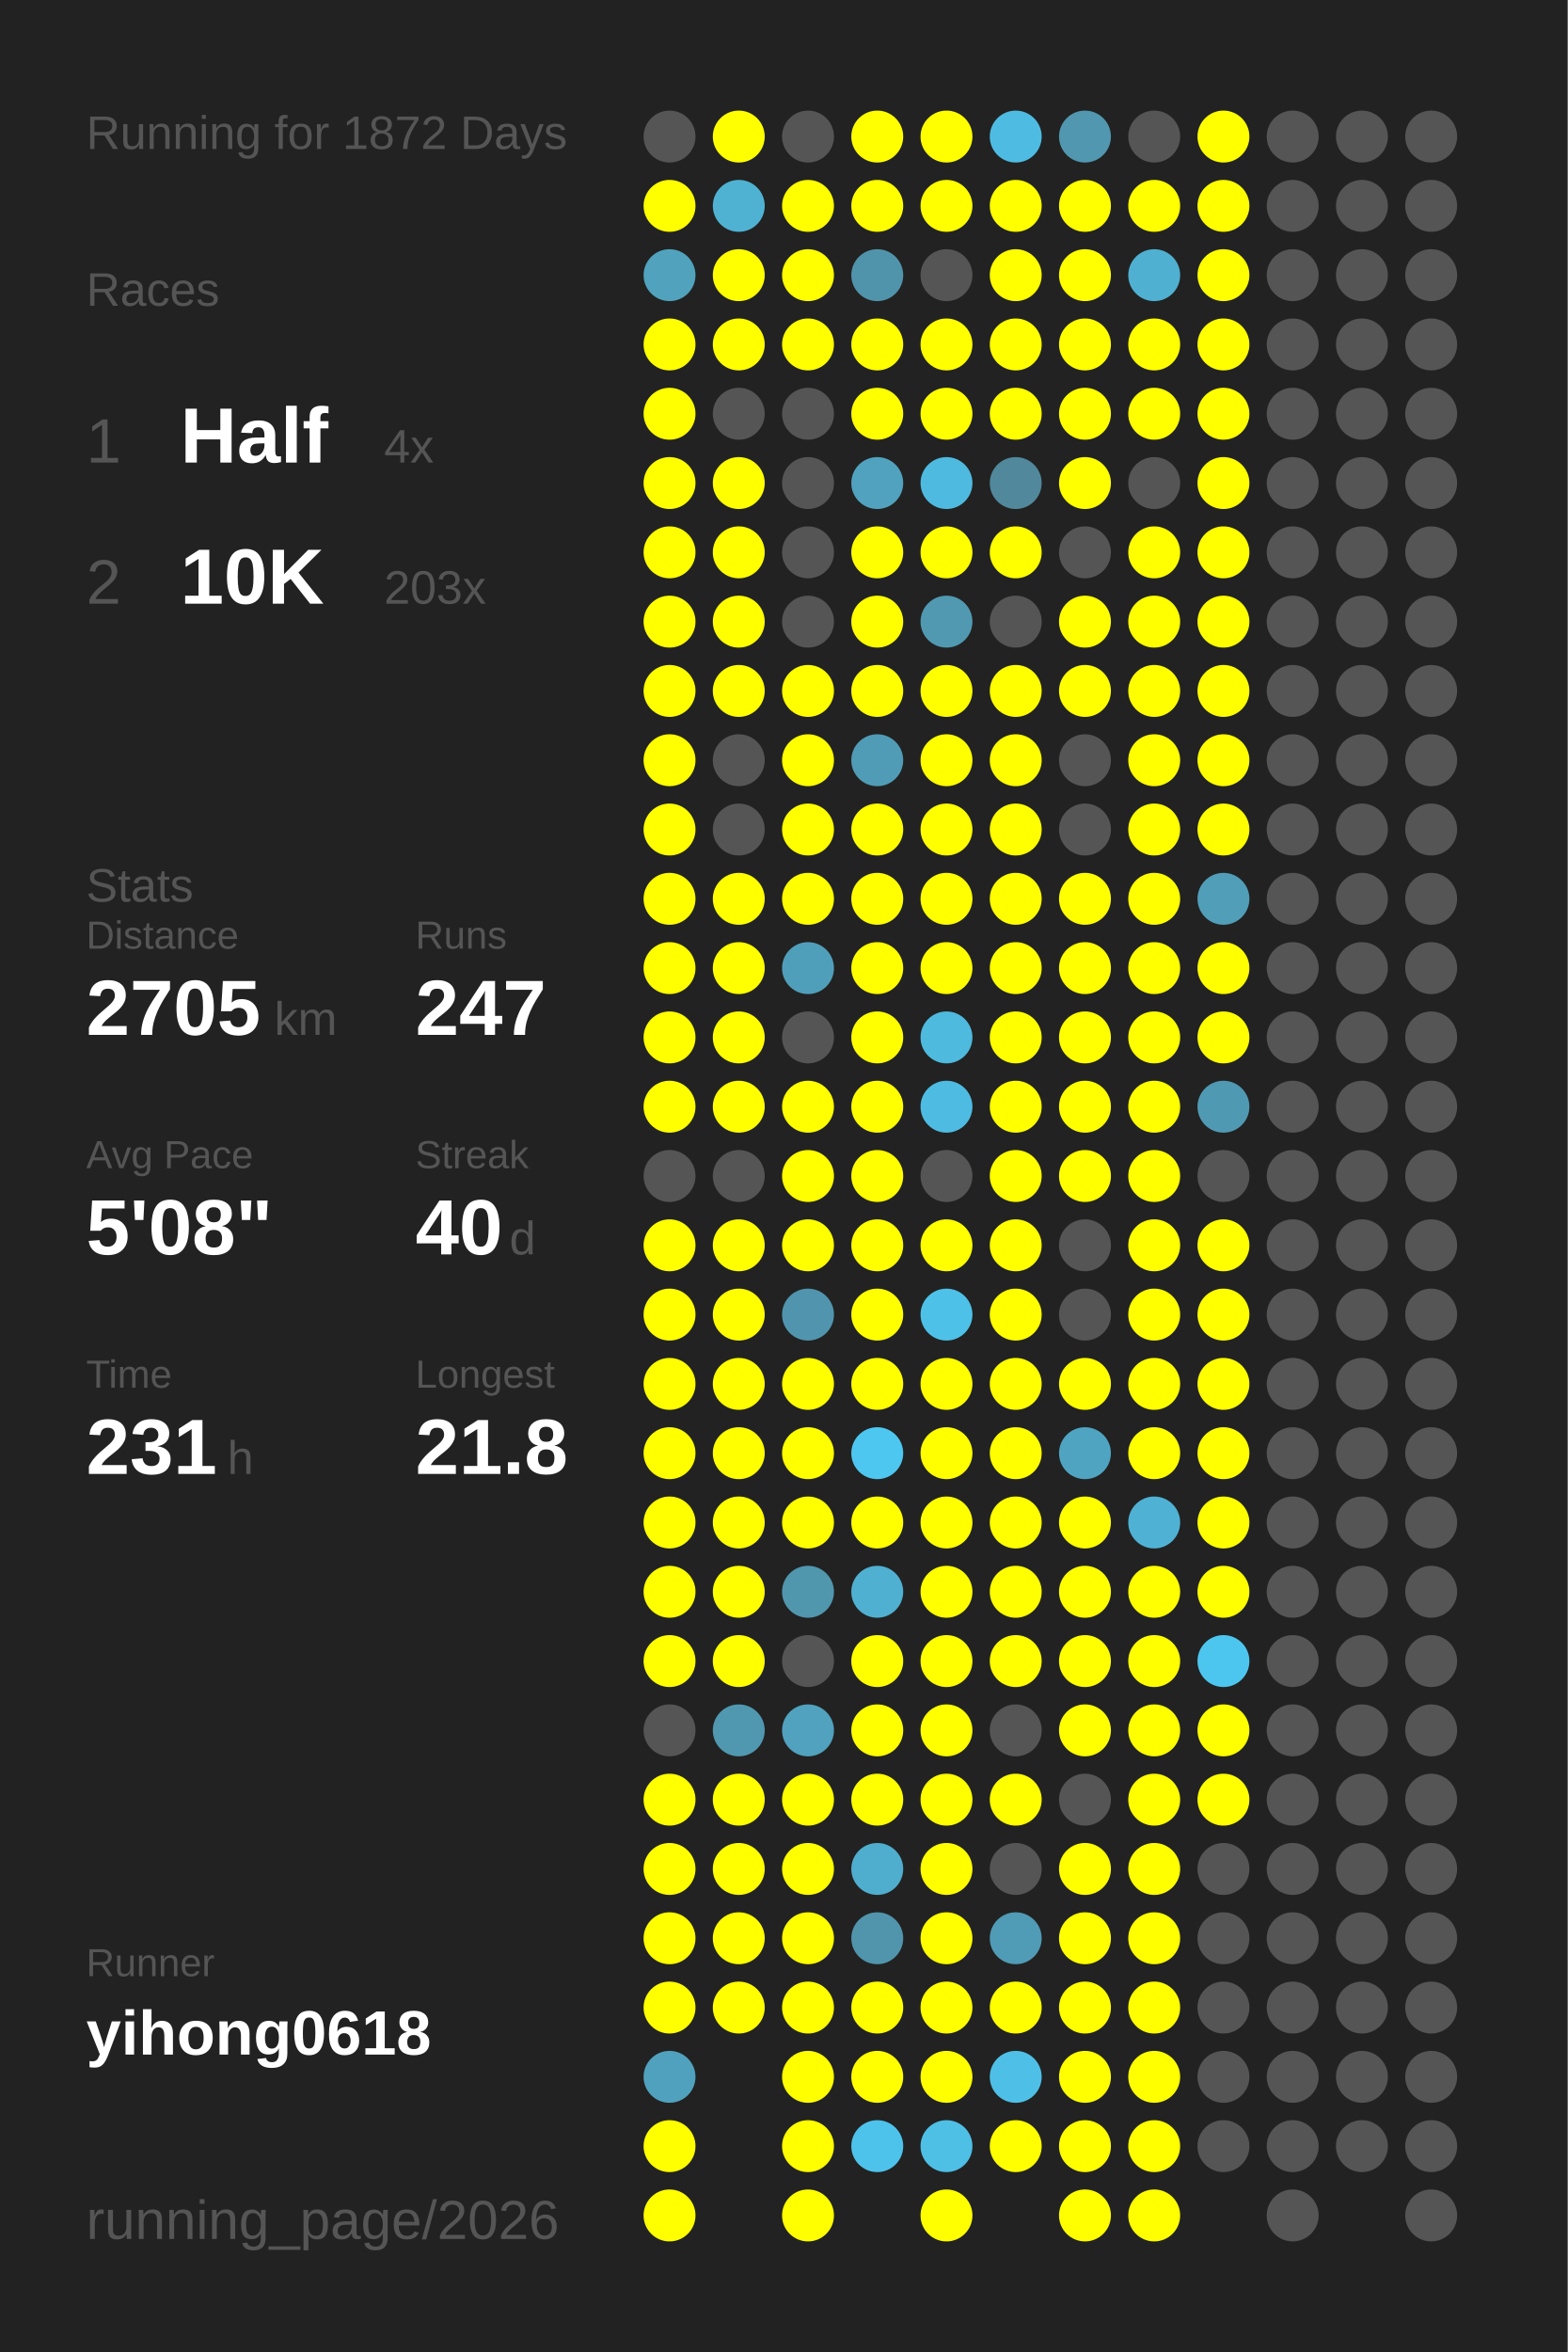
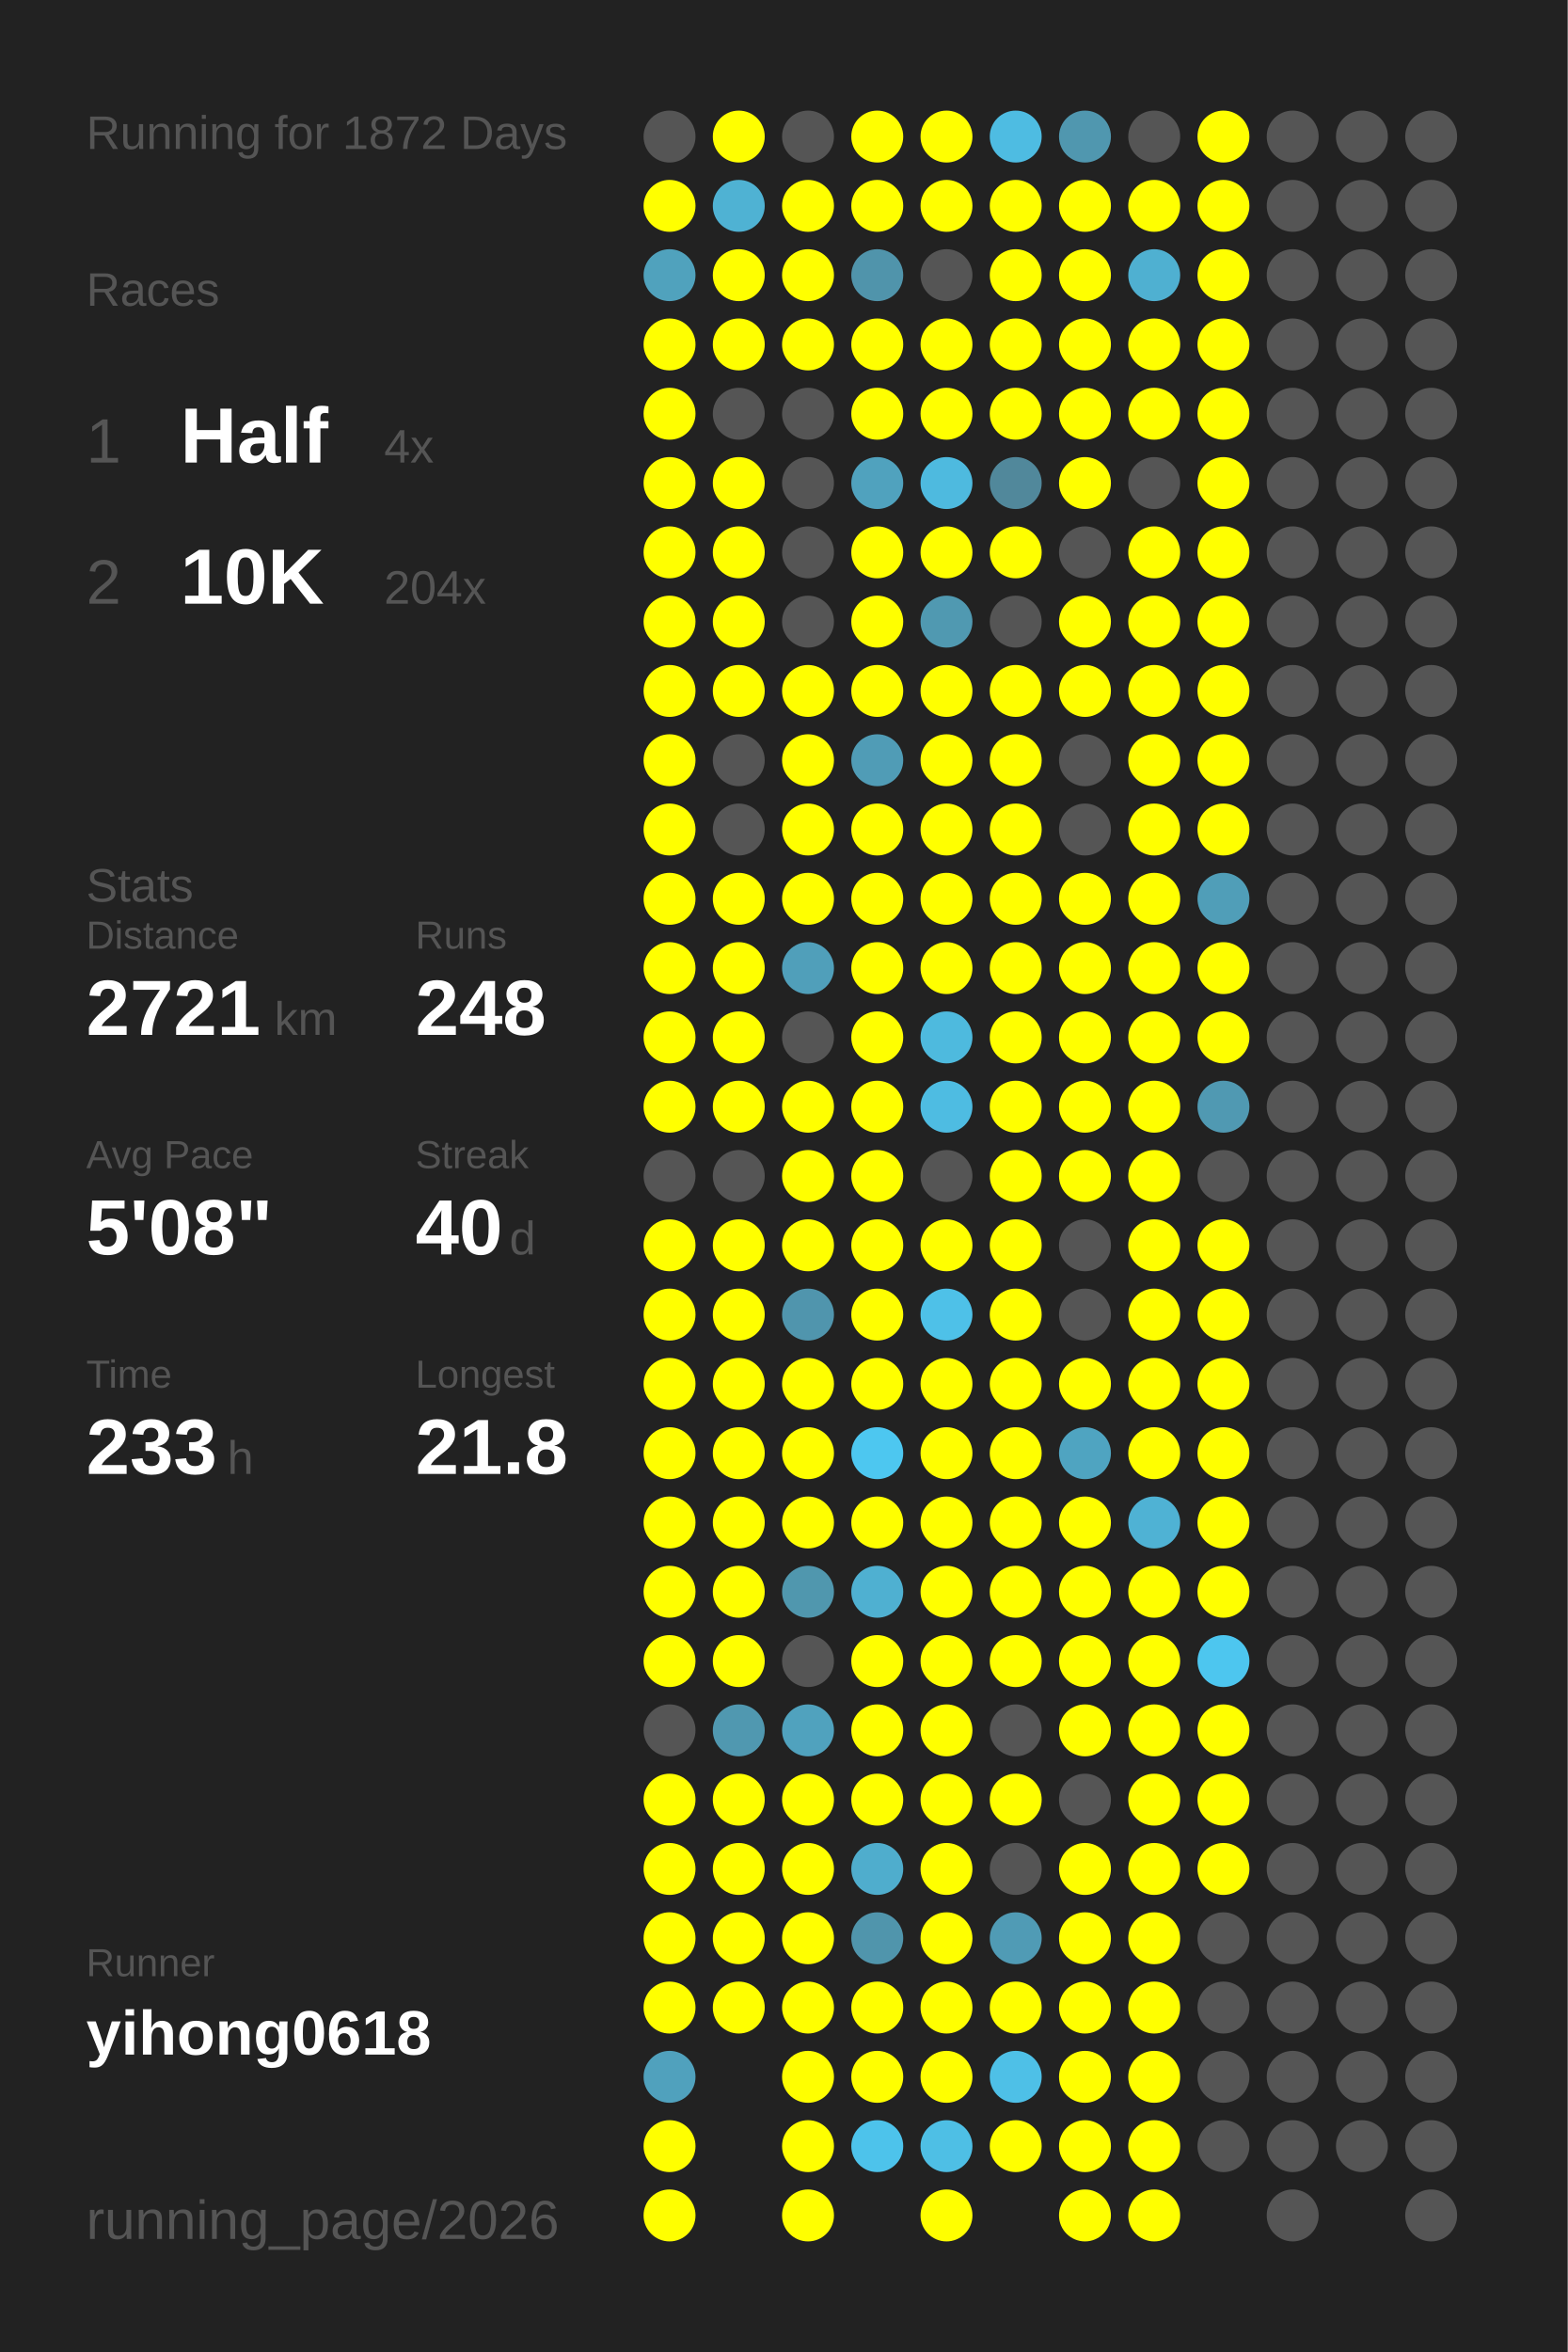
<svg xmlns="http://www.w3.org/2000/svg" baseProfile="full" height="300mm" version="1.1" viewBox="0,0,200,300" width="200mm">
  <defs />
  <rect fill="#222222" height="300" width="200" x="0" y="0" />
  <text fill="#555555" style="font-size:6px; font-family:Arial;" x="11" y="19">Running for 1872 Days</text>
  <text fill="#555555" style="font-size:6px; font-family:Arial;" x="11" y="39">Races</text>
  <text fill="#555555" style="font-size:8px; font-family:Arial;" x="11" y="59">1</text>
  <text fill="#FFFFFF" style="font-size:10px; font-family:Arial; font-weight:bold;" x="23" y="59">Half</text>
  <text fill="#555555" style="font-size:6px; font-family:Arial;" x="49" y="59">4x</text>
  <text fill="#555555" style="font-size:8px; font-family:Arial;" x="11" y="77">2</text>
  <text fill="#FFFFFF" style="font-size:10px; font-family:Arial; font-weight:bold;" x="23" y="77">10K</text>
-   <text fill="#555555" style="font-size:6px; font-family:Arial;" x="49" y="77">203x</text>
+   <text fill="#555555" style="font-size:6px; font-family:Arial;" x="49" y="77">204x</text>
  <text fill="#555555" style="font-size:6px; font-family:Arial;" x="11" y="115">Stats</text>
  <text fill="#555555" style="font-size:5px; font-family:Arial;" x="11" y="121">Distance</text>
-   <text fill="#FFFFFF" style="font-size:10px; font-family:Arial; font-weight:bold;" x="11" y="132">2705</text>
+   <text fill="#FFFFFF" style="font-size:10px; font-family:Arial; font-weight:bold;" x="11" y="132">2721</text>
  <text fill="#555555" style="font-size:6px; font-family:Arial;" x="35" y="132">km</text>
  <text fill="#555555" style="font-size:5px; font-family:Arial;" x="53" y="121">Runs</text>
-   <text fill="#FFFFFF" style="font-size:10px; font-family:Arial; font-weight:bold;" x="53" y="132">247</text>
+   <text fill="#FFFFFF" style="font-size:10px; font-family:Arial; font-weight:bold;" x="53" y="132">248</text>
  <text fill="#555555" style="font-size:5px; font-family:Arial;" x="11" y="149">Avg Pace</text>
  <text fill="#FFFFFF" style="font-size:10px; font-family:Arial; font-weight:bold;" x="11" y="160">5'08"</text>
  <text fill="#555555" style="font-size:5px; font-family:Arial;" x="53" y="149">Streak</text>
  <text fill="#FFFFFF" style="font-size:10px; font-family:Arial; font-weight:bold;" x="53" y="160">40</text>
  <text fill="#555555" style="font-size:6px; font-family:Arial;" x="65" y="160">d</text>
  <text fill="#555555" style="font-size:5px; font-family:Arial;" x="11" y="177">Time</text>
-   <text fill="#FFFFFF" style="font-size:10px; font-family:Arial; font-weight:bold;" x="11" y="188">231</text>
+   <text fill="#FFFFFF" style="font-size:10px; font-family:Arial; font-weight:bold;" x="11" y="188">233</text>
  <text fill="#555555" style="font-size:6px; font-family:Arial;" x="29" y="188">h</text>
  <text fill="#555555" style="font-size:5px; font-family:Arial;" x="53" y="177">Longest</text>
  <text fill="#FFFFFF" style="font-size:10px; font-family:Arial; font-weight:bold;" x="53" y="188">21.8</text>
  <text fill="#555555" style="font-size:5px; font-family:Arial;" x="11" y="252.065">Runner</text>
  <text fill="#FFFFFF" style="font-size:8px; font-family:Arial; font-weight:bold;" x="11" y="262.065">yihong0618</text>
  <text fill="#555555" style="font-size:7px; font-family:Arial;" x="11" y="285.581">running_page/2026</text>
  <circle cx="85.417" cy="17.419" fill="#555555" r="3.312" />
  <circle cx="85.417" cy="26.258" fill="#FFFF00" r="3.312" />
  <circle cx="85.417" cy="35.097" fill="#50a2bd" r="3.312" />
  <circle cx="85.417" cy="43.935" fill="#FFFF00" r="3.312" />
  <circle cx="85.417" cy="52.774" fill="#FFFF00" r="3.312" />
  <circle cx="85.417" cy="61.613" fill="#FFFF00" r="3.312" />
  <circle cx="85.417" cy="70.452" fill="#FFFF00" r="3.312" />
  <circle cx="85.417" cy="79.29" fill="#FFFF00" r="3.312" />
  <circle cx="85.417" cy="88.129" fill="#FFFF00" r="3.312" />
  <circle cx="85.417" cy="96.968" fill="#FFFF00" r="3.312" />
  <circle cx="85.417" cy="105.806" fill="#FFFF00" r="3.312" />
  <circle cx="85.417" cy="114.645" fill="#FFFF00" r="3.312" />
  <circle cx="85.417" cy="123.484" fill="#FFFF00" r="3.312" />
  <circle cx="85.417" cy="132.323" fill="#FFFF00" r="3.312" />
  <circle cx="85.417" cy="141.161" fill="#FFFF00" r="3.312" />
  <circle cx="85.417" cy="150" fill="#555555" r="3.312" />
  <circle cx="85.417" cy="158.839" fill="#FFFF00" r="3.312" />
  <circle cx="85.417" cy="167.677" fill="#FFFF00" r="3.312" />
  <circle cx="85.417" cy="176.516" fill="#FFFF00" r="3.312" />
  <circle cx="85.417" cy="185.355" fill="#FFFF00" r="3.312" />
  <circle cx="85.417" cy="194.194" fill="#FFFF00" r="3.312" />
  <circle cx="85.417" cy="203.032" fill="#FFFF00" r="3.312" />
  <circle cx="85.417" cy="211.871" fill="#FFFF00" r="3.312" />
  <circle cx="85.417" cy="220.71" fill="#555555" r="3.312" />
  <circle cx="85.417" cy="229.548" fill="#FFFF00" r="3.312" />
  <circle cx="85.417" cy="238.387" fill="#FFFF00" r="3.312" />
  <circle cx="85.417" cy="247.226" fill="#FFFF00" r="3.312" />
  <circle cx="85.417" cy="256.065" fill="#FFFF00" r="3.312" />
  <circle cx="85.417" cy="264.903" fill="#50a1bd" r="3.312" />
  <circle cx="85.417" cy="273.742" fill="#FFFF00" r="3.312" />
  <circle cx="85.417" cy="282.581" fill="#FFFF00" r="3.312" />
  <circle cx="94.25" cy="17.419" fill="#FFFF00" r="3.312" />
  <circle cx="94.25" cy="26.258" fill="#4fb2d3" r="3.312" />
  <circle cx="94.25" cy="35.097" fill="#FFFF00" r="3.312" />
  <circle cx="94.25" cy="43.935" fill="#FFFF00" r="3.312" />
  <circle cx="94.25" cy="52.774" fill="#555555" r="3.312" />
  <circle cx="94.25" cy="61.613" fill="#FFFF00" r="3.312" />
  <circle cx="94.25" cy="70.452" fill="#FFFF00" r="3.312" />
  <circle cx="94.25" cy="79.29" fill="#FFFF00" r="3.312" />
  <circle cx="94.25" cy="88.129" fill="#FFFF00" r="3.312" />
  <circle cx="94.25" cy="96.968" fill="#555555" r="3.312" />
  <circle cx="94.25" cy="105.806" fill="#555555" r="3.312" />
  <circle cx="94.25" cy="114.645" fill="#FFFF00" r="3.312" />
  <circle cx="94.25" cy="123.484" fill="#FFFF00" r="3.312" />
  <circle cx="94.25" cy="132.323" fill="#FFFF00" r="3.312" />
  <circle cx="94.25" cy="141.161" fill="#FFFF00" r="3.312" />
  <circle cx="94.25" cy="150" fill="#555555" r="3.312" />
  <circle cx="94.25" cy="158.839" fill="#FFFF00" r="3.312" />
  <circle cx="94.25" cy="167.677" fill="#FFFF00" r="3.312" />
  <circle cx="94.25" cy="176.516" fill="#FFFF00" r="3.312" />
  <circle cx="94.25" cy="185.355" fill="#FFFF00" r="3.312" />
  <circle cx="94.25" cy="194.194" fill="#FFFF00" r="3.312" />
  <circle cx="94.25" cy="203.032" fill="#FFFF00" r="3.312" />
  <circle cx="94.25" cy="211.871" fill="#FFFF00" r="3.312" />
  <circle cx="94.25" cy="220.71" fill="#5098b0" r="3.312" />
  <circle cx="94.25" cy="229.548" fill="#FFFF00" r="3.312" />
  <circle cx="94.25" cy="238.387" fill="#FFFF00" r="3.312" />
  <circle cx="94.25" cy="247.226" fill="#FFFF00" r="3.312" />
  <circle cx="94.25" cy="256.065" fill="#FFFF00" r="3.312" />
  <circle cx="103.083" cy="17.419" fill="#555555" r="3.312" />
  <circle cx="103.083" cy="26.258" fill="#FFFF00" r="3.312" />
  <circle cx="103.083" cy="35.097" fill="#FFFF00" r="3.312" />
  <circle cx="103.083" cy="43.935" fill="#FFFF00" r="3.312" />
  <circle cx="103.083" cy="52.774" fill="#555555" r="3.312" />
  <circle cx="103.083" cy="61.613" fill="#555555" r="3.312" />
  <circle cx="103.083" cy="70.452" fill="#555555" r="3.312" />
  <circle cx="103.083" cy="79.29" fill="#555555" r="3.312" />
  <circle cx="103.083" cy="88.129" fill="#FFFF00" r="3.312" />
  <circle cx="103.083" cy="96.968" fill="#FFFF00" r="3.312" />
  <circle cx="103.083" cy="105.806" fill="#FFFF00" r="3.312" />
  <circle cx="103.083" cy="114.645" fill="#FFFF00" r="3.312" />
  <circle cx="103.083" cy="123.484" fill="#509fba" r="3.312" />
  <circle cx="103.083" cy="132.323" fill="#555555" r="3.312" />
  <circle cx="103.083" cy="141.161" fill="#FFFF00" r="3.312" />
  <circle cx="103.083" cy="150" fill="#FFFF00" r="3.312" />
  <circle cx="103.083" cy="158.839" fill="#FFFF00" r="3.312" />
  <circle cx="103.083" cy="167.677" fill="#5095ad" r="3.312" />
  <circle cx="103.083" cy="176.516" fill="#FFFF00" r="3.312" />
  <circle cx="103.083" cy="185.355" fill="#FFFF00" r="3.312" />
  <circle cx="103.083" cy="194.194" fill="#FFFF00" r="3.312" />
  <circle cx="103.083" cy="203.032" fill="#5097ae" r="3.312" />
  <circle cx="103.083" cy="211.871" fill="#555555" r="3.312" />
  <circle cx="103.083" cy="220.71" fill="#50a2be" r="3.312" />
  <circle cx="103.083" cy="229.548" fill="#FFFF00" r="3.312" />
  <circle cx="103.083" cy="238.387" fill="#FFFF00" r="3.312" />
  <circle cx="103.083" cy="247.226" fill="#FFFF00" r="3.312" />
  <circle cx="103.083" cy="256.065" fill="#FFFF00" r="3.312" />
  <circle cx="103.083" cy="264.903" fill="#FFFF00" r="3.312" />
  <circle cx="103.083" cy="273.742" fill="#FFFF00" r="3.312" />
  <circle cx="103.083" cy="282.581" fill="#FFFF00" r="3.312" />
  <circle cx="111.917" cy="17.419" fill="#FFFF00" r="3.312" />
  <circle cx="111.917" cy="26.258" fill="#FFFF00" r="3.312" />
  <circle cx="111.917" cy="35.097" fill="#5094ab" r="3.312" />
  <circle cx="111.917" cy="43.935" fill="#FFFF00" r="3.312" />
  <circle cx="111.917" cy="52.774" fill="#FFFF00" r="3.312" />
  <circle cx="111.917" cy="61.613" fill="#50a2be" r="3.312" />
  <circle cx="111.917" cy="70.452" fill="#FFFF00" r="3.312" />
  <circle cx="111.917" cy="79.29" fill="#FFFF00" r="3.312" />
  <circle cx="111.917" cy="88.129" fill="#FFFF00" r="3.312" />
  <circle cx="111.917" cy="96.968" fill="#509cb6" r="3.312" />
  <circle cx="111.917" cy="105.806" fill="#FFFF00" r="3.312" />
  <circle cx="111.917" cy="114.645" fill="#FFFF00" r="3.312" />
  <circle cx="111.917" cy="123.484" fill="#FFFF00" r="3.312" />
  <circle cx="111.917" cy="132.323" fill="#FFFF00" r="3.312" />
  <circle cx="111.917" cy="141.161" fill="#FFFF00" r="3.312" />
  <circle cx="111.917" cy="150" fill="#FFFF00" r="3.312" />
  <circle cx="111.917" cy="158.839" fill="#FFFF00" r="3.312" />
  <circle cx="111.917" cy="167.677" fill="#FFFF00" r="3.312" />
  <circle cx="111.917" cy="176.516" fill="#FFFF00" r="3.312" />
  <circle cx="111.917" cy="185.355" fill="#4dc7f0" r="3.312" />
  <circle cx="111.917" cy="194.194" fill="#FFFF00" r="3.312" />
  <circle cx="111.917" cy="203.032" fill="#4fb0d1" r="3.312" />
  <circle cx="111.917" cy="211.871" fill="#FFFF00" r="3.312" />
  <circle cx="111.917" cy="220.71" fill="#FFFF00" r="3.312" />
  <circle cx="111.917" cy="229.548" fill="#FFFF00" r="3.312" />
  <circle cx="111.917" cy="238.387" fill="#4fadcd" r="3.312" />
  <circle cx="111.917" cy="247.226" fill="#5095ac" r="3.312" />
  <circle cx="111.917" cy="256.065" fill="#FFFF00" r="3.312" />
  <circle cx="111.917" cy="264.903" fill="#FFFF00" r="3.312" />
  <circle cx="111.917" cy="273.742" fill="#4dc3eb" r="3.312" />
  <circle cx="120.75" cy="17.419" fill="#FFFF00" r="3.312" />
  <circle cx="120.75" cy="26.258" fill="#FFFF00" r="3.312" />
  <circle cx="120.75" cy="35.097" fill="#555555" r="3.312" />
  <circle cx="120.75" cy="43.935" fill="#FFFF00" r="3.312" />
  <circle cx="120.75" cy="52.774" fill="#FFFF00" r="3.312" />
  <circle cx="120.75" cy="61.613" fill="#4ebadf" r="3.312" />
  <circle cx="120.75" cy="70.452" fill="#FFFF00" r="3.312" />
  <circle cx="120.75" cy="79.29" fill="#5099b1" r="3.312" />
  <circle cx="120.75" cy="88.129" fill="#FFFF00" r="3.312" />
  <circle cx="120.75" cy="96.968" fill="#FFFF00" r="3.312" />
  <circle cx="120.75" cy="105.806" fill="#FFFF00" r="3.312" />
  <circle cx="120.75" cy="114.645" fill="#FFFF00" r="3.312" />
  <circle cx="120.75" cy="123.484" fill="#FFFF00" r="3.312" />
  <circle cx="120.75" cy="132.323" fill="#4ebade" r="3.312" />
  <circle cx="120.75" cy="141.161" fill="#4ebce2" r="3.312" />
  <circle cx="120.75" cy="150" fill="#555555" r="3.312" />
  <circle cx="120.75" cy="158.839" fill="#FFFF00" r="3.312" />
  <circle cx="120.75" cy="167.677" fill="#4ec1e8" r="3.312" />
  <circle cx="120.75" cy="176.516" fill="#FFFF00" r="3.312" />
  <circle cx="120.75" cy="185.355" fill="#FFFF00" r="3.312" />
  <circle cx="120.75" cy="194.194" fill="#FFFF00" r="3.312" />
  <circle cx="120.75" cy="203.032" fill="#FFFF00" r="3.312" />
  <circle cx="120.75" cy="211.871" fill="#FFFF00" r="3.312" />
  <circle cx="120.75" cy="220.71" fill="#FFFF00" r="3.312" />
  <circle cx="120.75" cy="229.548" fill="#FFFF00" r="3.312" />
  <circle cx="120.75" cy="238.387" fill="#FFFF00" r="3.312" />
  <circle cx="120.75" cy="247.226" fill="#FFFF00" r="3.312" />
  <circle cx="120.75" cy="256.065" fill="#FFFF00" r="3.312" />
  <circle cx="120.75" cy="264.903" fill="#FFFF00" r="3.312" />
  <circle cx="120.75" cy="273.742" fill="#4ebfe5" r="3.312" />
  <circle cx="120.75" cy="282.581" fill="#FFFF00" r="3.312" />
  <circle cx="129.583" cy="17.419" fill="#4ebce2" r="3.312" />
  <circle cx="129.583" cy="26.258" fill="#FFFF00" r="3.312" />
  <circle cx="129.583" cy="35.097" fill="#FFFF00" r="3.312" />
  <circle cx="129.583" cy="43.935" fill="#FFFF00" r="3.312" />
  <circle cx="129.583" cy="52.774" fill="#FFFF00" r="3.312" />
  <circle cx="129.583" cy="61.613" fill="#51889b" r="3.312" />
  <circle cx="129.583" cy="70.452" fill="#FFFF00" r="3.312" />
  <circle cx="129.583" cy="79.29" fill="#555555" r="3.312" />
  <circle cx="129.583" cy="88.129" fill="#FFFF00" r="3.312" />
  <circle cx="129.583" cy="96.968" fill="#FFFF00" r="3.312" />
  <circle cx="129.583" cy="105.806" fill="#FFFF00" r="3.312" />
  <circle cx="129.583" cy="114.645" fill="#FFFF00" r="3.312" />
  <circle cx="129.583" cy="123.484" fill="#FFFF00" r="3.312" />
  <circle cx="129.583" cy="132.323" fill="#FFFF00" r="3.312" />
  <circle cx="129.583" cy="141.161" fill="#FFFF00" r="3.312" />
  <circle cx="129.583" cy="150" fill="#FFFF00" r="3.312" />
  <circle cx="129.583" cy="158.839" fill="#FFFF00" r="3.312" />
  <circle cx="129.583" cy="167.677" fill="#FFFF00" r="3.312" />
  <circle cx="129.583" cy="176.516" fill="#FFFF00" r="3.312" />
  <circle cx="129.583" cy="185.355" fill="#FFFF00" r="3.312" />
  <circle cx="129.583" cy="194.194" fill="#FFFF00" r="3.312" />
  <circle cx="129.583" cy="203.032" fill="#FFFF00" r="3.312" />
  <circle cx="129.583" cy="211.871" fill="#FFFF00" r="3.312" />
  <circle cx="129.583" cy="220.71" fill="#555555" r="3.312" />
  <circle cx="129.583" cy="229.548" fill="#FFFF00" r="3.312" />
  <circle cx="129.583" cy="238.387" fill="#555555" r="3.312" />
  <circle cx="129.583" cy="247.226" fill="#509bb5" r="3.312" />
  <circle cx="129.583" cy="256.065" fill="#FFFF00" r="3.312" />
  <circle cx="129.583" cy="264.903" fill="#4ec0e7" r="3.312" />
  <circle cx="129.583" cy="273.742" fill="#FFFF00" r="3.312" />
  <circle cx="138.417" cy="17.419" fill="#5097af" r="3.312" />
  <circle cx="138.417" cy="26.258" fill="#FFFF00" r="3.312" />
  <circle cx="138.417" cy="35.097" fill="#FFFF00" r="3.312" />
  <circle cx="138.417" cy="43.935" fill="#FFFF00" r="3.312" />
  <circle cx="138.417" cy="52.774" fill="#FFFF00" r="3.312" />
  <circle cx="138.417" cy="61.613" fill="#FFFF00" r="3.312" />
  <circle cx="138.417" cy="70.452" fill="#555555" r="3.312" />
  <circle cx="138.417" cy="79.29" fill="#FFFF00" r="3.312" />
  <circle cx="138.417" cy="88.129" fill="#FFFF00" r="3.312" />
  <circle cx="138.417" cy="96.968" fill="#555555" r="3.312" />
  <circle cx="138.417" cy="105.806" fill="#555555" r="3.312" />
  <circle cx="138.417" cy="114.645" fill="#FFFF00" r="3.312" />
  <circle cx="138.417" cy="123.484" fill="#FFFF00" r="3.312" />
  <circle cx="138.417" cy="132.323" fill="#FFFF00" r="3.312" />
  <circle cx="138.417" cy="141.161" fill="#FFFF00" r="3.312" />
  <circle cx="138.417" cy="150" fill="#FFFF00" r="3.312" />
  <circle cx="138.417" cy="158.839" fill="#555555" r="3.312" />
  <circle cx="138.417" cy="167.677" fill="#555555" r="3.312" />
  <circle cx="138.417" cy="176.516" fill="#FFFF00" r="3.312" />
  <circle cx="138.417" cy="185.355" fill="#4fa4c1" r="3.312" />
  <circle cx="138.417" cy="194.194" fill="#FFFF00" r="3.312" />
  <circle cx="138.417" cy="203.032" fill="#FFFF00" r="3.312" />
  <circle cx="138.417" cy="211.871" fill="#FFFF00" r="3.312" />
  <circle cx="138.417" cy="220.71" fill="#FFFF00" r="3.312" />
  <circle cx="138.417" cy="229.548" fill="#555555" r="3.312" />
  <circle cx="138.417" cy="238.387" fill="#FFFF00" r="3.312" />
  <circle cx="138.417" cy="247.226" fill="#FFFF00" r="3.312" />
  <circle cx="138.417" cy="256.065" fill="#FFFF00" r="3.312" />
  <circle cx="138.417" cy="264.903" fill="#FFFF00" r="3.312" />
  <circle cx="138.417" cy="273.742" fill="#FFFF00" r="3.312" />
  <circle cx="138.417" cy="282.581" fill="#FFFF00" r="3.312" />
  <circle cx="147.25" cy="17.419" fill="#555555" r="3.312" />
  <circle cx="147.25" cy="26.258" fill="#FFFF00" r="3.312" />
  <circle cx="147.25" cy="35.097" fill="#4fb0d1" r="3.312" />
  <circle cx="147.25" cy="43.935" fill="#FFFF00" r="3.312" />
  <circle cx="147.25" cy="52.774" fill="#FFFF00" r="3.312" />
  <circle cx="147.25" cy="61.613" fill="#555555" r="3.312" />
  <circle cx="147.25" cy="70.452" fill="#FFFF00" r="3.312" />
  <circle cx="147.25" cy="79.29" fill="#FFFF00" r="3.312" />
  <circle cx="147.25" cy="88.129" fill="#FFFF00" r="3.312" />
  <circle cx="147.25" cy="96.968" fill="#FFFF00" r="3.312" />
  <circle cx="147.25" cy="105.806" fill="#FFFF00" r="3.312" />
  <circle cx="147.25" cy="114.645" fill="#FFFF00" r="3.312" />
  <circle cx="147.25" cy="123.484" fill="#FFFF00" r="3.312" />
  <circle cx="147.25" cy="132.323" fill="#FFFF00" r="3.312" />
  <circle cx="147.25" cy="141.161" fill="#FFFF00" r="3.312" />
  <circle cx="147.25" cy="150" fill="#FFFF00" r="3.312" />
  <circle cx="147.25" cy="158.839" fill="#FFFF00" r="3.312" />
  <circle cx="147.25" cy="167.677" fill="#FFFF00" r="3.312" />
  <circle cx="147.25" cy="176.516" fill="#FFFF00" r="3.312" />
  <circle cx="147.25" cy="185.355" fill="#FFFF00" r="3.312" />
  <circle cx="147.25" cy="194.194" fill="#4fb2d4" r="3.312" />
  <circle cx="147.25" cy="203.032" fill="#FFFF00" r="3.312" />
  <circle cx="147.25" cy="211.871" fill="#FFFF00" r="3.312" />
  <circle cx="147.25" cy="220.71" fill="#FFFF00" r="3.312" />
  <circle cx="147.25" cy="229.548" fill="#FFFF00" r="3.312" />
  <circle cx="147.25" cy="238.387" fill="#FFFF00" r="3.312" />
  <circle cx="147.25" cy="247.226" fill="#FFFF00" r="3.312" />
  <circle cx="147.25" cy="256.065" fill="#FFFF00" r="3.312" />
  <circle cx="147.25" cy="264.903" fill="#FFFF00" r="3.312" />
  <circle cx="147.25" cy="273.742" fill="#FFFF00" r="3.312" />
  <circle cx="147.25" cy="282.581" fill="#FFFF00" r="3.312" />
  <circle cx="156.083" cy="17.419" fill="#FFFF00" r="3.312" />
  <circle cx="156.083" cy="26.258" fill="#FFFF00" r="3.312" />
  <circle cx="156.083" cy="35.097" fill="#FFFF00" r="3.312" />
  <circle cx="156.083" cy="43.935" fill="#FFFF00" r="3.312" />
  <circle cx="156.083" cy="52.774" fill="#FFFF00" r="3.312" />
  <circle cx="156.083" cy="61.613" fill="#FFFF00" r="3.312" />
  <circle cx="156.083" cy="70.452" fill="#FFFF00" r="3.312" />
  <circle cx="156.083" cy="79.29" fill="#FFFF00" r="3.312" />
  <circle cx="156.083" cy="88.129" fill="#FFFF00" r="3.312" />
  <circle cx="156.083" cy="96.968" fill="#FFFF00" r="3.312" />
  <circle cx="156.083" cy="105.806" fill="#FFFF00" r="3.312" />
  <circle cx="156.083" cy="114.645" fill="#509eb8" r="3.312" />
  <circle cx="156.083" cy="123.484" fill="#FFFF00" r="3.312" />
  <circle cx="156.083" cy="132.323" fill="#FFFF00" r="3.312" />
  <circle cx="156.083" cy="141.161" fill="#5099b2" r="3.312" />
  <circle cx="156.083" cy="150" fill="#555555" r="3.312" />
  <circle cx="156.083" cy="158.839" fill="#FFFF00" r="3.312" />
  <circle cx="156.083" cy="167.677" fill="#FFFF00" r="3.312" />
  <circle cx="156.083" cy="176.516" fill="#FFFF00" r="3.312" />
  <circle cx="156.083" cy="185.355" fill="#FFFF00" r="3.312" />
  <circle cx="156.083" cy="194.194" fill="#FFFF00" r="3.312" />
  <circle cx="156.083" cy="203.032" fill="#FFFF00" r="3.312" />
  <circle cx="156.083" cy="211.871" fill="#4dc6ef" r="3.312" />
  <circle cx="156.083" cy="220.71" fill="#FFFF00" r="3.312" />
  <circle cx="156.083" cy="229.548" fill="#FFFF00" r="3.312" />
-   <circle cx="156.083" cy="238.387" fill="#555555" r="3.312" />
+   <circle cx="156.083" cy="238.387" fill="#FFFF00" r="3.312" />
  <circle cx="156.083" cy="247.226" fill="#555555" r="3.312" />
  <circle cx="156.083" cy="256.065" fill="#555555" r="3.312" />
  <circle cx="156.083" cy="264.903" fill="#555555" r="3.312" />
  <circle cx="156.083" cy="273.742" fill="#555555" r="3.312" />
  <circle cx="164.917" cy="17.419" fill="#555555" r="3.312" />
  <circle cx="164.917" cy="26.258" fill="#555555" r="3.312" />
  <circle cx="164.917" cy="35.097" fill="#555555" r="3.312" />
  <circle cx="164.917" cy="43.935" fill="#555555" r="3.312" />
  <circle cx="164.917" cy="52.774" fill="#555555" r="3.312" />
  <circle cx="164.917" cy="61.613" fill="#555555" r="3.312" />
  <circle cx="164.917" cy="70.452" fill="#555555" r="3.312" />
  <circle cx="164.917" cy="79.29" fill="#555555" r="3.312" />
  <circle cx="164.917" cy="88.129" fill="#555555" r="3.312" />
  <circle cx="164.917" cy="96.968" fill="#555555" r="3.312" />
  <circle cx="164.917" cy="105.806" fill="#555555" r="3.312" />
  <circle cx="164.917" cy="114.645" fill="#555555" r="3.312" />
  <circle cx="164.917" cy="123.484" fill="#555555" r="3.312" />
  <circle cx="164.917" cy="132.323" fill="#555555" r="3.312" />
  <circle cx="164.917" cy="141.161" fill="#555555" r="3.312" />
  <circle cx="164.917" cy="150" fill="#555555" r="3.312" />
  <circle cx="164.917" cy="158.839" fill="#555555" r="3.312" />
  <circle cx="164.917" cy="167.677" fill="#555555" r="3.312" />
  <circle cx="164.917" cy="176.516" fill="#555555" r="3.312" />
  <circle cx="164.917" cy="185.355" fill="#555555" r="3.312" />
  <circle cx="164.917" cy="194.194" fill="#555555" r="3.312" />
  <circle cx="164.917" cy="203.032" fill="#555555" r="3.312" />
  <circle cx="164.917" cy="211.871" fill="#555555" r="3.312" />
  <circle cx="164.917" cy="220.71" fill="#555555" r="3.312" />
  <circle cx="164.917" cy="229.548" fill="#555555" r="3.312" />
  <circle cx="164.917" cy="238.387" fill="#555555" r="3.312" />
  <circle cx="164.917" cy="247.226" fill="#555555" r="3.312" />
  <circle cx="164.917" cy="256.065" fill="#555555" r="3.312" />
  <circle cx="164.917" cy="264.903" fill="#555555" r="3.312" />
  <circle cx="164.917" cy="273.742" fill="#555555" r="3.312" />
  <circle cx="164.917" cy="282.581" fill="#555555" r="3.312" />
  <circle cx="173.75" cy="17.419" fill="#555555" r="3.312" />
  <circle cx="173.75" cy="26.258" fill="#555555" r="3.312" />
  <circle cx="173.75" cy="35.097" fill="#555555" r="3.312" />
  <circle cx="173.75" cy="43.935" fill="#555555" r="3.312" />
  <circle cx="173.75" cy="52.774" fill="#555555" r="3.312" />
  <circle cx="173.75" cy="61.613" fill="#555555" r="3.312" />
  <circle cx="173.75" cy="70.452" fill="#555555" r="3.312" />
  <circle cx="173.75" cy="79.29" fill="#555555" r="3.312" />
  <circle cx="173.75" cy="88.129" fill="#555555" r="3.312" />
  <circle cx="173.75" cy="96.968" fill="#555555" r="3.312" />
  <circle cx="173.75" cy="105.806" fill="#555555" r="3.312" />
  <circle cx="173.75" cy="114.645" fill="#555555" r="3.312" />
  <circle cx="173.75" cy="123.484" fill="#555555" r="3.312" />
  <circle cx="173.75" cy="132.323" fill="#555555" r="3.312" />
  <circle cx="173.75" cy="141.161" fill="#555555" r="3.312" />
  <circle cx="173.75" cy="150" fill="#555555" r="3.312" />
  <circle cx="173.75" cy="158.839" fill="#555555" r="3.312" />
  <circle cx="173.75" cy="167.677" fill="#555555" r="3.312" />
  <circle cx="173.75" cy="176.516" fill="#555555" r="3.312" />
  <circle cx="173.75" cy="185.355" fill="#555555" r="3.312" />
  <circle cx="173.75" cy="194.194" fill="#555555" r="3.312" />
  <circle cx="173.75" cy="203.032" fill="#555555" r="3.312" />
  <circle cx="173.75" cy="211.871" fill="#555555" r="3.312" />
  <circle cx="173.75" cy="220.71" fill="#555555" r="3.312" />
  <circle cx="173.75" cy="229.548" fill="#555555" r="3.312" />
  <circle cx="173.75" cy="238.387" fill="#555555" r="3.312" />
  <circle cx="173.75" cy="247.226" fill="#555555" r="3.312" />
  <circle cx="173.75" cy="256.065" fill="#555555" r="3.312" />
  <circle cx="173.75" cy="264.903" fill="#555555" r="3.312" />
  <circle cx="173.75" cy="273.742" fill="#555555" r="3.312" />
  <circle cx="182.583" cy="17.419" fill="#555555" r="3.312" />
  <circle cx="182.583" cy="26.258" fill="#555555" r="3.312" />
  <circle cx="182.583" cy="35.097" fill="#555555" r="3.312" />
  <circle cx="182.583" cy="43.935" fill="#555555" r="3.312" />
  <circle cx="182.583" cy="52.774" fill="#555555" r="3.312" />
  <circle cx="182.583" cy="61.613" fill="#555555" r="3.312" />
  <circle cx="182.583" cy="70.452" fill="#555555" r="3.312" />
  <circle cx="182.583" cy="79.29" fill="#555555" r="3.312" />
  <circle cx="182.583" cy="88.129" fill="#555555" r="3.312" />
  <circle cx="182.583" cy="96.968" fill="#555555" r="3.312" />
  <circle cx="182.583" cy="105.806" fill="#555555" r="3.312" />
  <circle cx="182.583" cy="114.645" fill="#555555" r="3.312" />
  <circle cx="182.583" cy="123.484" fill="#555555" r="3.312" />
  <circle cx="182.583" cy="132.323" fill="#555555" r="3.312" />
  <circle cx="182.583" cy="141.161" fill="#555555" r="3.312" />
  <circle cx="182.583" cy="150" fill="#555555" r="3.312" />
  <circle cx="182.583" cy="158.839" fill="#555555" r="3.312" />
  <circle cx="182.583" cy="167.677" fill="#555555" r="3.312" />
  <circle cx="182.583" cy="176.516" fill="#555555" r="3.312" />
  <circle cx="182.583" cy="185.355" fill="#555555" r="3.312" />
  <circle cx="182.583" cy="194.194" fill="#555555" r="3.312" />
  <circle cx="182.583" cy="203.032" fill="#555555" r="3.312" />
  <circle cx="182.583" cy="211.871" fill="#555555" r="3.312" />
  <circle cx="182.583" cy="220.71" fill="#555555" r="3.312" />
  <circle cx="182.583" cy="229.548" fill="#555555" r="3.312" />
  <circle cx="182.583" cy="238.387" fill="#555555" r="3.312" />
  <circle cx="182.583" cy="247.226" fill="#555555" r="3.312" />
  <circle cx="182.583" cy="256.065" fill="#555555" r="3.312" />
  <circle cx="182.583" cy="264.903" fill="#555555" r="3.312" />
  <circle cx="182.583" cy="273.742" fill="#555555" r="3.312" />
  <circle cx="182.583" cy="282.581" fill="#555555" r="3.312" />
</svg>
